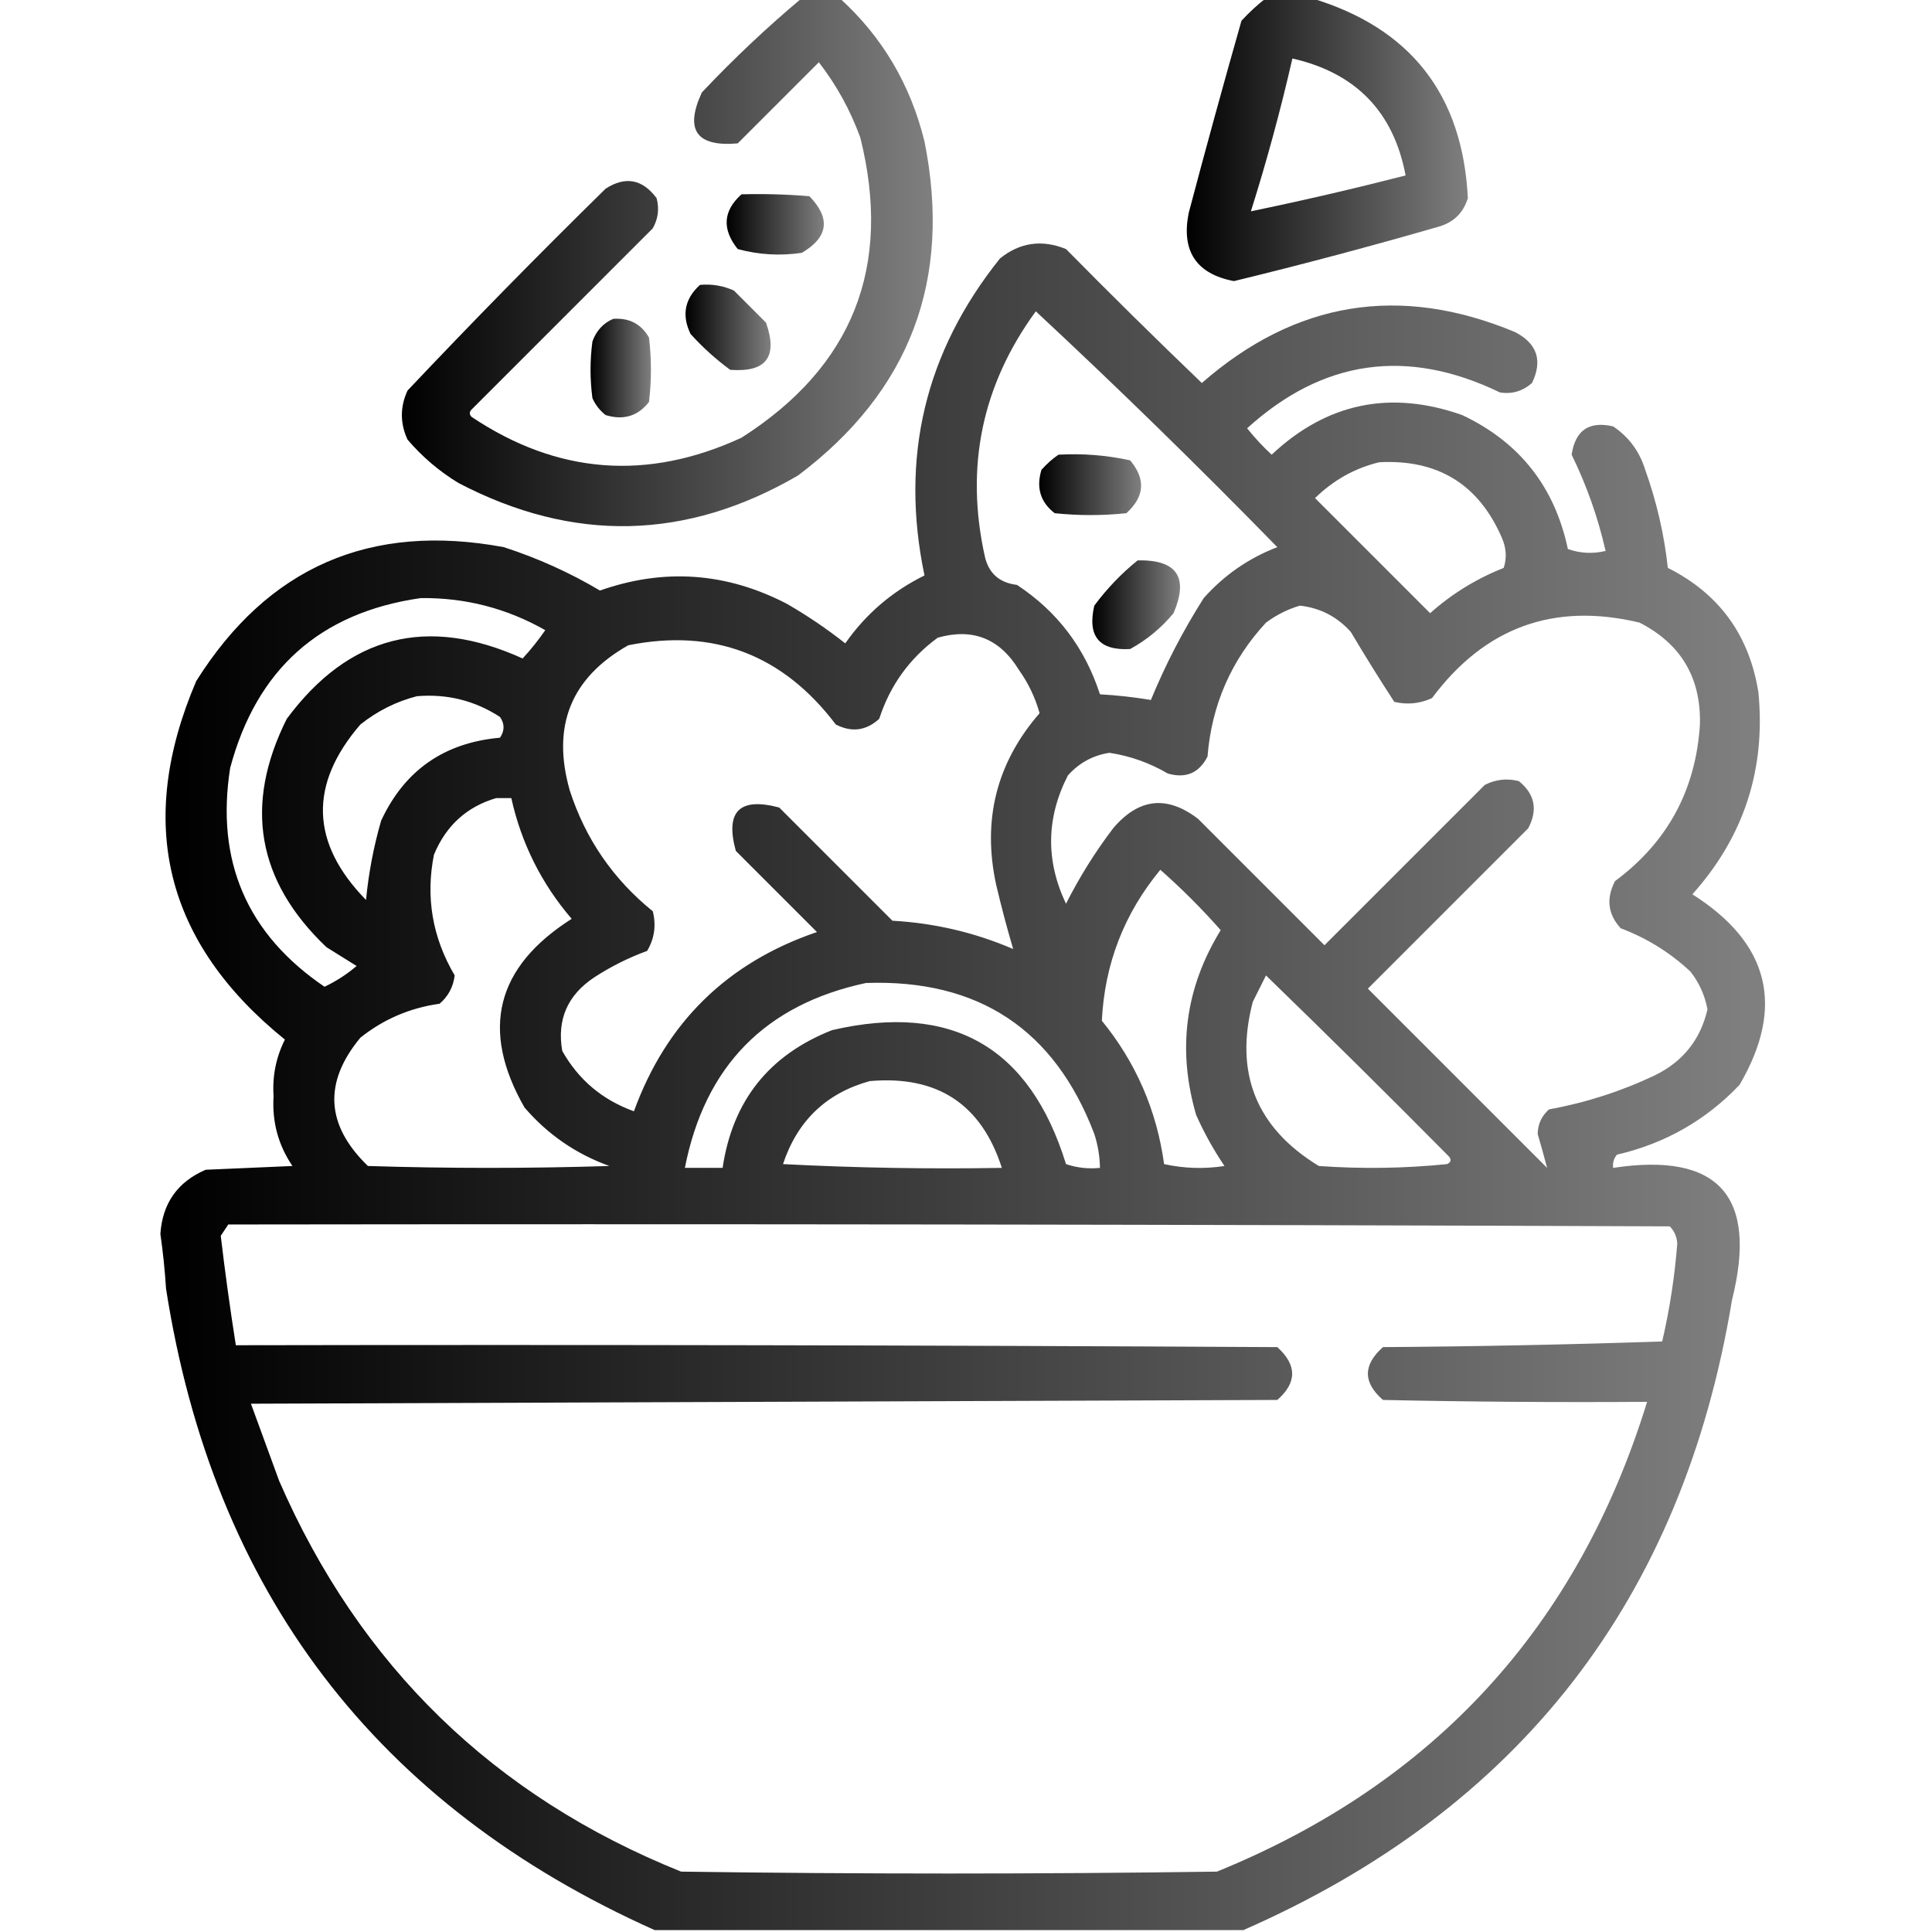
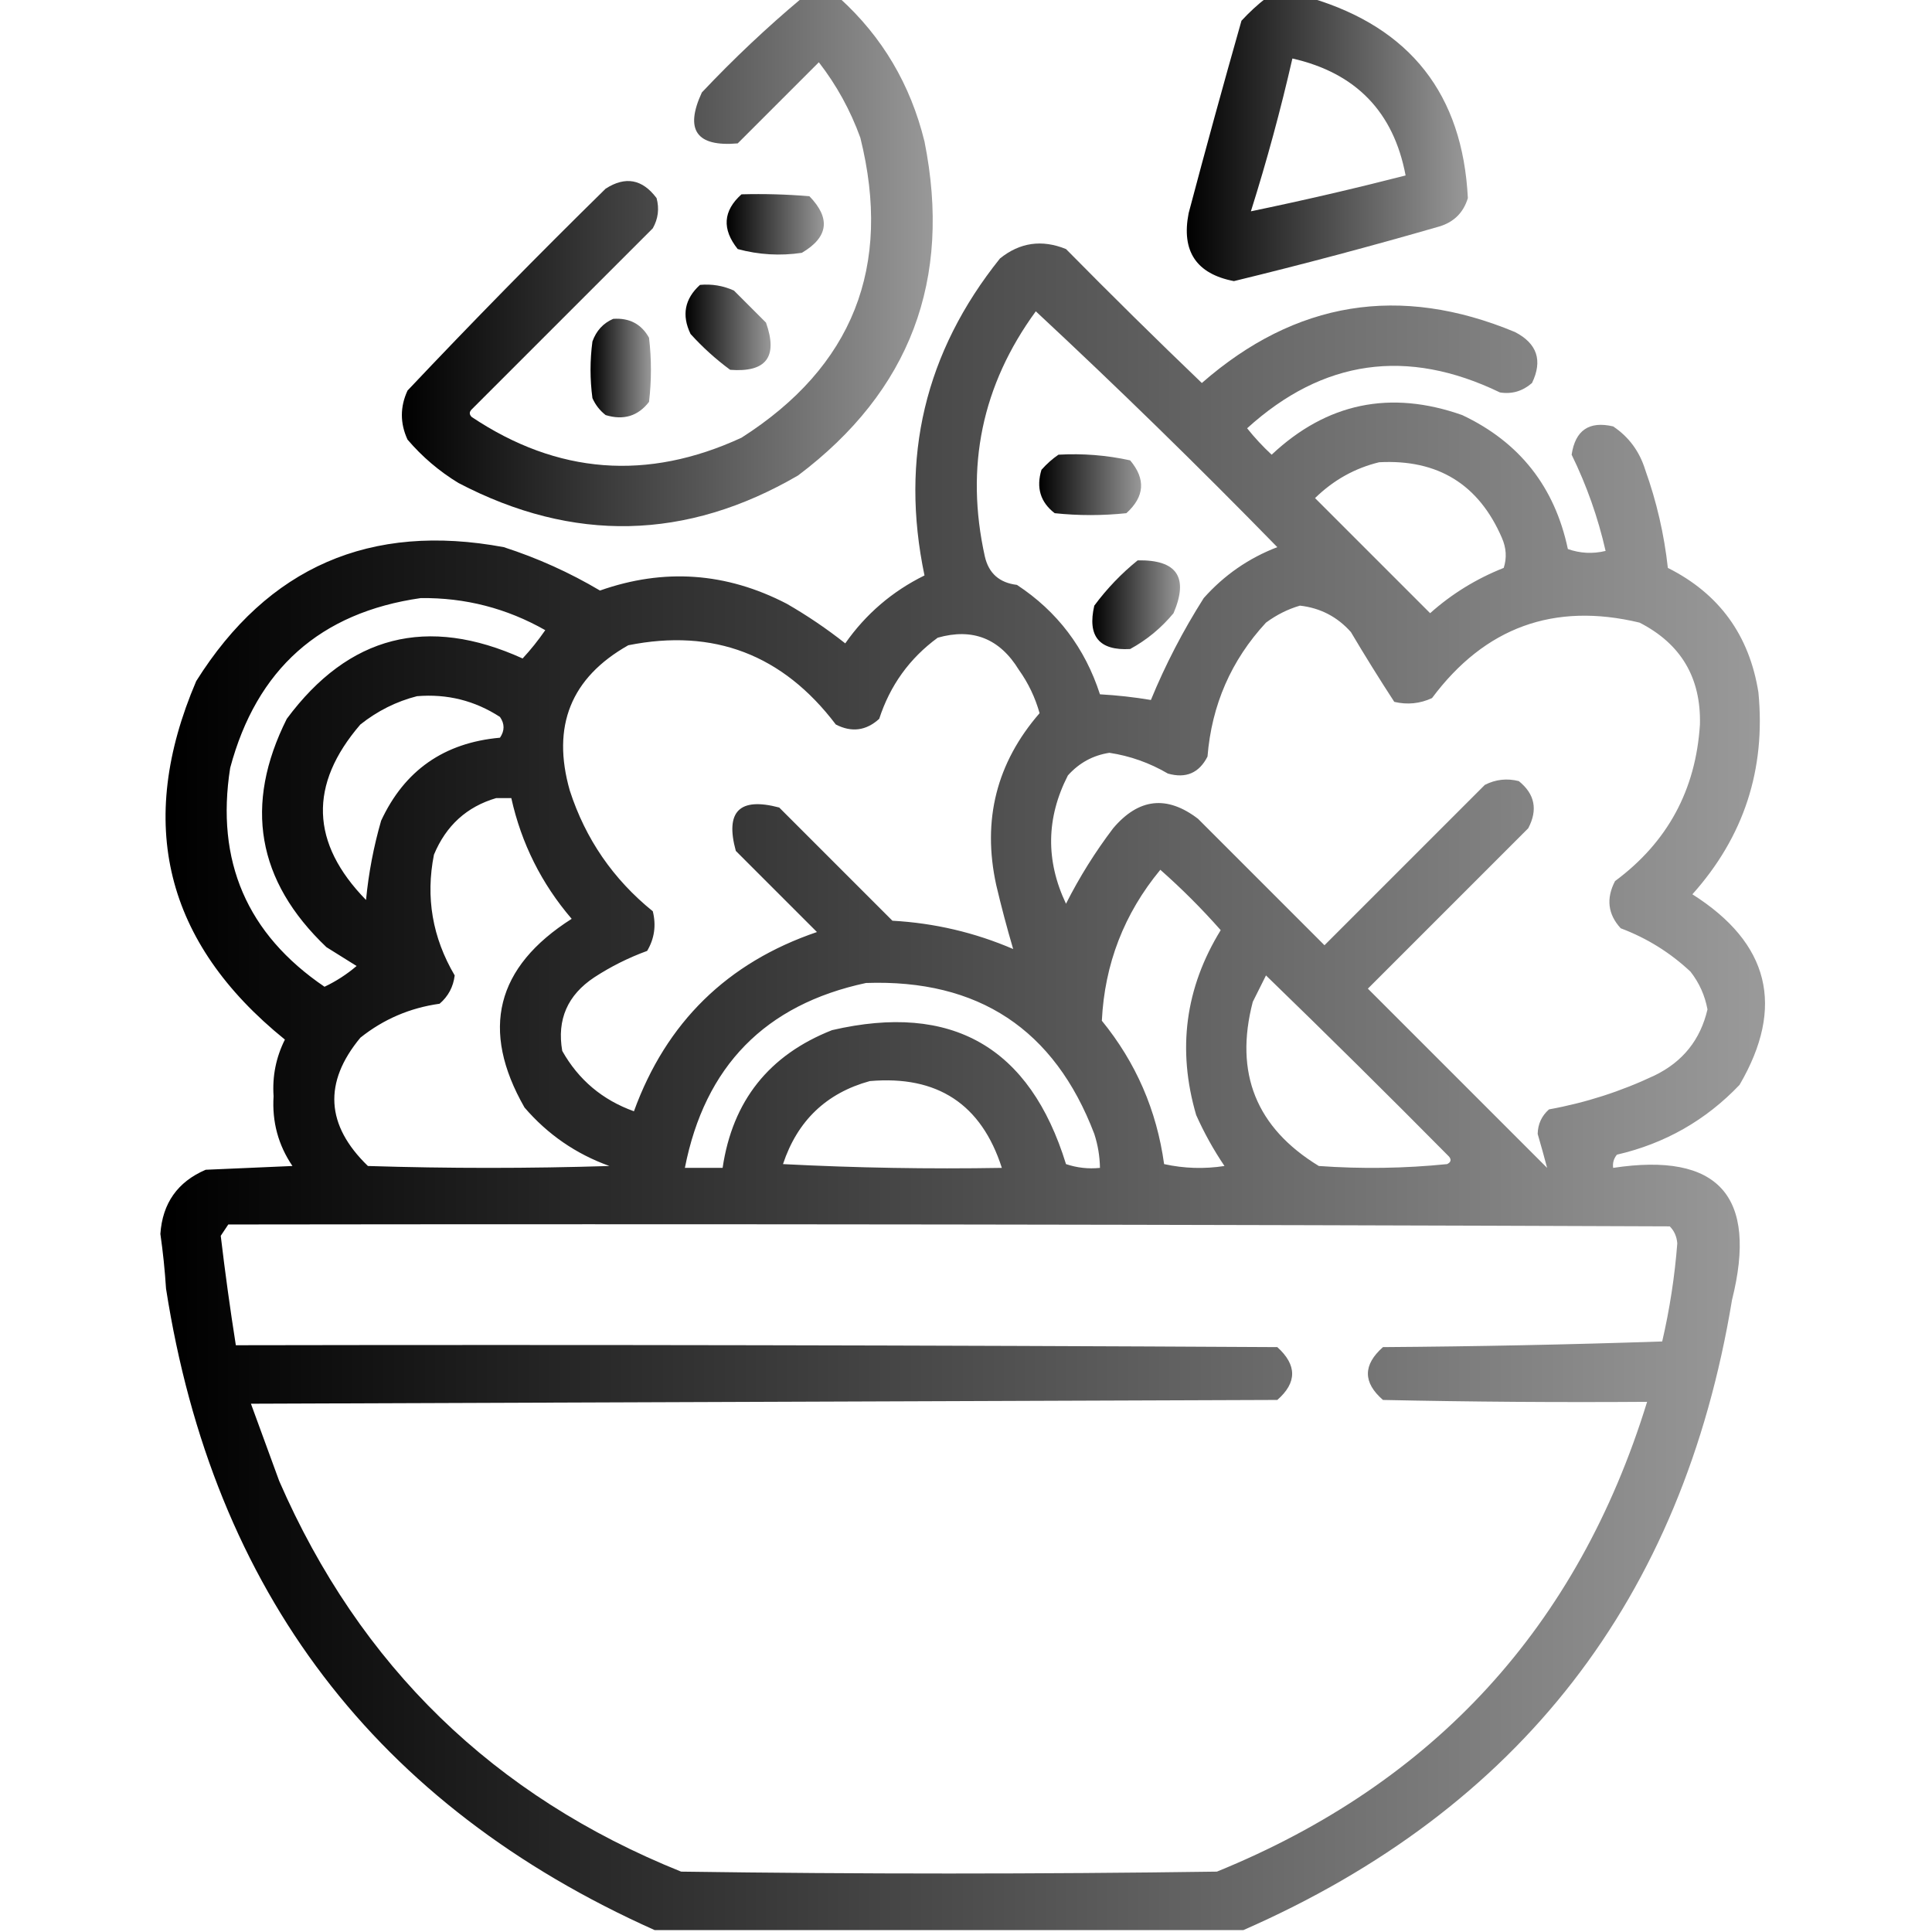
<svg xmlns="http://www.w3.org/2000/svg" version="1.1" width="512px" height="512px" style="shape-rendering:geometricPrecision; text-rendering:geometricPrecision; image-rendering:optimizeQuality; fill-rule:evenodd; clip-rule:evenodd">
  <linearGradient id="gradient1" x1="100%" y1="0%" x2="0%" y2="0%">
-     <stop offset="0%" style="stop-color: #000000; stop-opacity: .5" />
+     <stop offset="0%" style="stop-color: #000000; stop-opacity: .4" />
    <stop offset="100%" style="stop-color: #0000000; stop-opacity: 1" />
  </linearGradient>
  <path fill="url(#gradient1)" d="M 212.5,-0.5 C 215.833,-0.5 219.167,-0.5 222.5,-0.5C 233.793,9.728 241.293,22.394 245,37.5C 252.343,74.152 241.176,103.652 211.5,126C 181.902,143.228 151.902,143.895 121.5,128C 116.387,124.887 111.887,121.054 108,116.5C 106,112.167 106,107.833 108,103.5C 125.138,85.362 142.638,67.528 160.5,50C 165.736,46.63 170.236,47.463 174,52.5C 174.755,55.303 174.422,57.97 173,60.5C 157,76.5 141,92.5 125,108.5C 124.333,109.167 124.333,109.833 125,110.5C 147.725,125.679 171.559,127.513 196.5,116C 226.002,97.182 236.502,70.682 228,36.5C 225.363,29.223 221.696,22.556 217,16.5C 209.833,23.667 202.667,30.833 195.5,38C 184.56,38.951 181.393,34.451 186,24.5C 194.427,15.568 203.26,7.235 212.5,-0.5 Z" />
  <path fill="url(#gradient1) " d="M 335.5,-0.5 C 339.5,-0.5 343.5,-0.5 347.5,-0.5C 373.781,7.386 387.614,25.052 389,52.5C 387.833,56.333 385.333,58.833 381.5,60C 363.439,65.224 345.273,70.057 327,74.5C 317.029,72.572 313.029,66.572 315,56.5C 319.511,39.456 324.178,22.456 329,5.5C 331.063,3.266 333.229,1.266 335.5,-0.5 Z M 342.5,15.5 C 359.33,19.329 369.33,29.662 372.5,46.5C 358.851,50 345.184,53.166 331.5,56C 335.71,42.663 339.376,29.163 342.5,15.5 Z" />
  <path fill="url(#gradient1) " d="M 196.5,51.5 C 202.509,51.334 208.509,51.501 214.5,52C 220.194,57.862 219.527,62.862 212.5,67C 206.747,67.851 201.08,67.517 195.5,66C 191.285,60.719 191.618,55.886 196.5,51.5 Z" />
  <path fill="url(#gradient1) " d="M 329.5,511.5 C 277.5,511.5 225.5,511.5 173.5,511.5C 99.694,478.487 56.528,421.82 44,341.5C 43.693,336.643 43.193,331.81 42.5,327C 43.061,318.87 47.061,313.204 54.5,310C 62.167,309.667 69.833,309.333 77.5,309C 73.739,303.46 72.072,297.293 72.5,290.5C 72.141,285.221 73.141,280.221 75.5,275.5C 43.726,249.807 35.893,218.141 52,180.5C 70.983,150.266 98.15,138.432 133.5,145C 142.446,147.89 150.946,151.724 159,156.5C 175.966,150.523 192.466,151.689 208.5,160C 213.943,163.135 219.11,166.635 224,170.5C 229.457,162.71 236.457,156.71 245,152.5C 238.467,121.3 245.134,93.3 265,68.5C 270.28,64.245 276.114,63.411 282.5,66C 294.347,78.014 306.347,89.847 318.5,101.5C 343.318,79.796 370.984,75.296 401.5,88C 407.368,91.04 408.868,95.54 406,101.5C 403.507,103.672 400.674,104.506 397.5,104C 372.903,92.109 350.57,95.276 330.5,113.5C 332.483,115.984 334.65,118.317 337,120.5C 351.61,106.777 368.443,103.277 387.5,110C 402.674,117.159 412.007,128.992 415.5,145.5C 418.784,146.657 422.118,146.824 425.5,146C 423.485,137.14 420.485,128.64 416.5,120.5C 417.469,114.017 421.135,111.517 427.5,113C 431.65,115.776 434.484,119.609 436,124.5C 439.018,132.925 441.018,141.591 442,150.5C 455.591,157.319 463.591,168.319 466,183.5C 467.968,203.928 462.135,221.761 448.5,237C 468.934,249.944 473.1,266.778 461,287.5C 452.061,296.889 441.228,303.056 428.5,306C 427.663,307.011 427.33,308.178 427.5,309.5C 455.409,305.271 465.909,316.938 459,344.5C 445.911,423.727 402.744,479.393 329.5,511.5 Z M 274.5,82.5 C 296.249,102.747 317.582,123.58 338.5,145C 330.919,147.91 324.419,152.41 319,158.5C 313.509,167.151 308.842,176.151 305,185.5C 300.539,184.753 296.039,184.253 291.5,184C 287.524,171.703 280.191,162.036 269.5,155C 264.862,154.446 262.029,151.946 261,147.5C 255.72,123.729 260.22,102.063 274.5,82.5 Z M 365.5,122.5 C 381.034,121.677 391.867,128.344 398,142.5C 399.19,145.194 399.356,147.861 398.5,150.5C 391.247,153.372 384.747,157.372 379,162.5C 368.833,152.333 358.667,142.167 348.5,132C 353.383,127.23 359.05,124.063 365.5,122.5 Z M 111.5,158.5 C 123.27,158.359 134.27,161.193 144.5,167C 142.66,169.669 140.66,172.169 138.5,174.5C 113.24,163.047 92.406,168.38 76,190.5C 64.578,213.301 68.078,233.468 86.5,251C 89.167,252.667 91.833,254.333 94.5,256C 91.905,258.213 89.072,260.047 86,261.5C 65.45,247.537 57.116,228.204 61,203.5C 68.007,177.32 84.84,162.32 111.5,158.5 Z M 344.5,160.5 C 349.894,161.114 354.394,163.447 358,167.5C 361.708,173.751 365.541,179.917 369.5,186C 372.964,186.817 376.298,186.483 379.5,185C 393.496,166.225 411.83,159.558 434.5,165C 445.478,170.618 450.811,179.618 450.5,192C 449.405,209.36 441.905,223.193 428,233.5C 425.598,238.114 426.098,242.281 429.5,246C 436.443,248.614 442.609,252.447 448,257.5C 450.312,260.457 451.812,263.791 452.5,267.5C 450.626,275.543 445.96,281.376 438.5,285C 429.558,289.235 420.225,292.235 410.5,294C 408.556,295.722 407.556,297.889 407.5,300.5C 408.399,303.588 409.233,306.588 410,309.5C 394.167,293.667 378.333,277.833 362.5,262C 376.667,247.833 390.833,233.667 405,219.5C 407.587,214.587 406.753,210.42 402.5,207C 399.366,206.21 396.366,206.543 393.5,208C 379.333,222.167 365.167,236.333 351,250.5C 339.833,239.333 328.667,228.167 317.5,217C 309.26,210.689 301.76,211.522 295,219.5C 290.24,225.768 286.073,232.434 282.5,239.5C 277.081,228.076 277.248,216.743 283,205.5C 285.984,202.168 289.651,200.168 294,199.5C 299.483,200.328 304.65,202.162 309.5,205C 314.274,206.361 317.774,204.861 320,200.5C 321.113,186.806 326.279,174.972 335.5,165C 338.324,162.921 341.324,161.421 344.5,160.5 Z M 268.5,251.5 C 258.315,247.121 247.648,244.621 236.5,244C 226.5,234 216.5,224 206.5,214C 195.964,211.203 192.13,215.036 195,225.5C 202.167,232.667 209.333,239.833 216.5,247C 192.733,255.101 176.566,270.934 168,294.5C 159.653,291.502 153.319,286.169 149,278.5C 147.561,270.205 150.394,263.705 157.5,259C 161.888,256.139 166.554,253.806 171.5,252C 173.429,248.744 173.929,245.244 173,241.5C 162.483,232.99 155.15,222.323 151,209.5C 146.13,192.431 151.297,179.597 166.5,171C 189.123,166.469 207.457,173.469 221.5,192C 225.694,194.158 229.528,193.658 233,190.5C 235.878,181.631 241.044,174.465 248.5,169C 257.747,166.368 264.914,169.201 270,177.5C 272.499,180.998 274.332,184.832 275.5,189C 264.089,202.143 260.256,217.309 264,234.5C 265.35,240.235 266.85,245.902 268.5,251.5 Z M 110.5,184.5 C 118.499,183.833 125.832,185.666 132.5,190C 133.76,191.814 133.76,193.647 132.5,195.5C 117.694,196.825 107.194,204.159 101,217.5C 99.019,224.367 97.685,231.367 97,238.5C 82.285,223.43 81.785,207.93 95.5,192C 100.045,188.394 105.045,185.894 110.5,184.5 Z M 131.5,211.5 C 132.833,211.5 134.167,211.5 135.5,211.5C 138.173,223.512 143.506,234.178 151.5,243.5C 131.406,256.269 127.239,272.936 139,293.5C 145.146,300.648 152.646,305.815 161.5,309C 140.167,309.667 118.833,309.667 97.5,309C 86.335,298.2 85.668,286.867 95.5,275C 101.647,270.096 108.647,267.096 116.5,266C 118.788,264.041 120.121,261.541 120.5,258.5C 114.593,248.473 112.76,237.807 115,226.5C 118.206,218.786 123.706,213.786 131.5,211.5 Z M 307.5,230.5 C 313.146,235.479 318.479,240.812 323.5,246.5C 314.091,261.795 311.924,278.128 317,295.5C 319.12,300.242 321.62,304.742 324.5,309C 319.136,309.829 313.802,309.663 308.5,308.5C 306.536,294.245 301.036,281.579 292,270.5C 292.741,255.442 297.908,242.109 307.5,230.5 Z M 335.5,258.5 C 351.799,274.298 367.965,290.298 384,306.5C 384.688,307.332 384.521,307.998 383.5,308.5C 372.213,309.645 360.88,309.811 349.5,309C 332.902,298.88 327.069,284.38 332,265.5C 333.18,263.14 334.347,260.807 335.5,258.5 Z M 229.5,260.5 C 259.285,259.465 279.451,272.798 290,300.5C 290.953,303.432 291.453,306.432 291.5,309.5C 288.428,309.817 285.428,309.484 282.5,308.5C 272.934,277.457 252.268,265.624 220.5,273C 203.794,279.579 194.128,291.746 191.5,309.5C 188.167,309.5 184.833,309.5 181.5,309.5C 186.786,282.548 202.786,266.215 229.5,260.5 Z M 230.5,286.5 C 248.409,284.939 260.075,292.606 265.5,309.5C 246.155,309.833 226.822,309.5 207.5,308.5C 211.322,297.009 218.988,289.675 230.5,286.5 Z M 60.5,324.5 C 187.834,324.333 315.167,324.5 442.5,325C 443.684,326.18 444.351,327.68 444.5,329.5C 443.817,338.283 442.484,346.95 440.5,355.5C 415.84,356.333 391.173,356.833 366.5,357C 361.177,361.714 361.177,366.38 366.5,371C 389.831,371.5 413.164,371.667 436.5,371.5C 418.147,431.019 380.147,472.519 322.5,496C 275.167,496.667 227.833,496.667 180.5,496C 130.875,476.042 95.375,441.542 74,392.5C 71.492,385.639 68.992,378.806 66.5,372C 157.167,371.667 247.833,371.333 338.5,371C 343.743,366.412 343.743,361.745 338.5,357C 246.501,356.5 154.501,356.333 62.5,356.5C 60.978,346.847 59.645,337.18 58.5,327.5C 59.193,326.482 59.859,325.482 60.5,324.5 Z" />
  <path fill="url(#gradient1) " d="M 185.5,75.5 C 188.649,75.211 191.649,75.711 194.5,77C 197.333,79.833 200.167,82.667 203,85.5C 206.215,94.58 203.048,98.747 193.5,98C 189.701,95.203 186.201,92.036 183,88.5C 180.606,83.527 181.44,79.194 185.5,75.5 Z" />
  <path fill="url(#gradient1) " d="M 162.5,84.5 C 166.794,84.198 169.961,85.864 172,89.5C 172.667,95.167 172.667,100.833 172,106.5C 169.089,110.277 165.256,111.444 160.5,110C 158.951,108.786 157.785,107.286 157,105.5C 156.333,100.5 156.333,95.5 157,90.5C 158.021,87.65 159.854,85.65 162.5,84.5 Z" />
  <path fill="url(#gradient1) " d="M 280.5,120.5 C 286.925,120.13 293.258,120.63 299.5,122C 303.677,126.954 303.343,131.62 298.5,136C 292.167,136.667 285.833,136.667 279.5,136C 275.723,133.089 274.556,129.256 276,124.5C 277.397,122.93 278.897,121.596 280.5,120.5 Z" />
  <path fill="url(#gradient1) " d="M 301.5,148.5 C 311.9,148.306 315.067,152.973 311,162.5C 307.749,166.422 303.916,169.588 299.5,172C 291.292,172.452 288.125,168.619 290,160.5C 293.364,155.971 297.197,151.971 301.5,148.5 Z" />
</svg>
